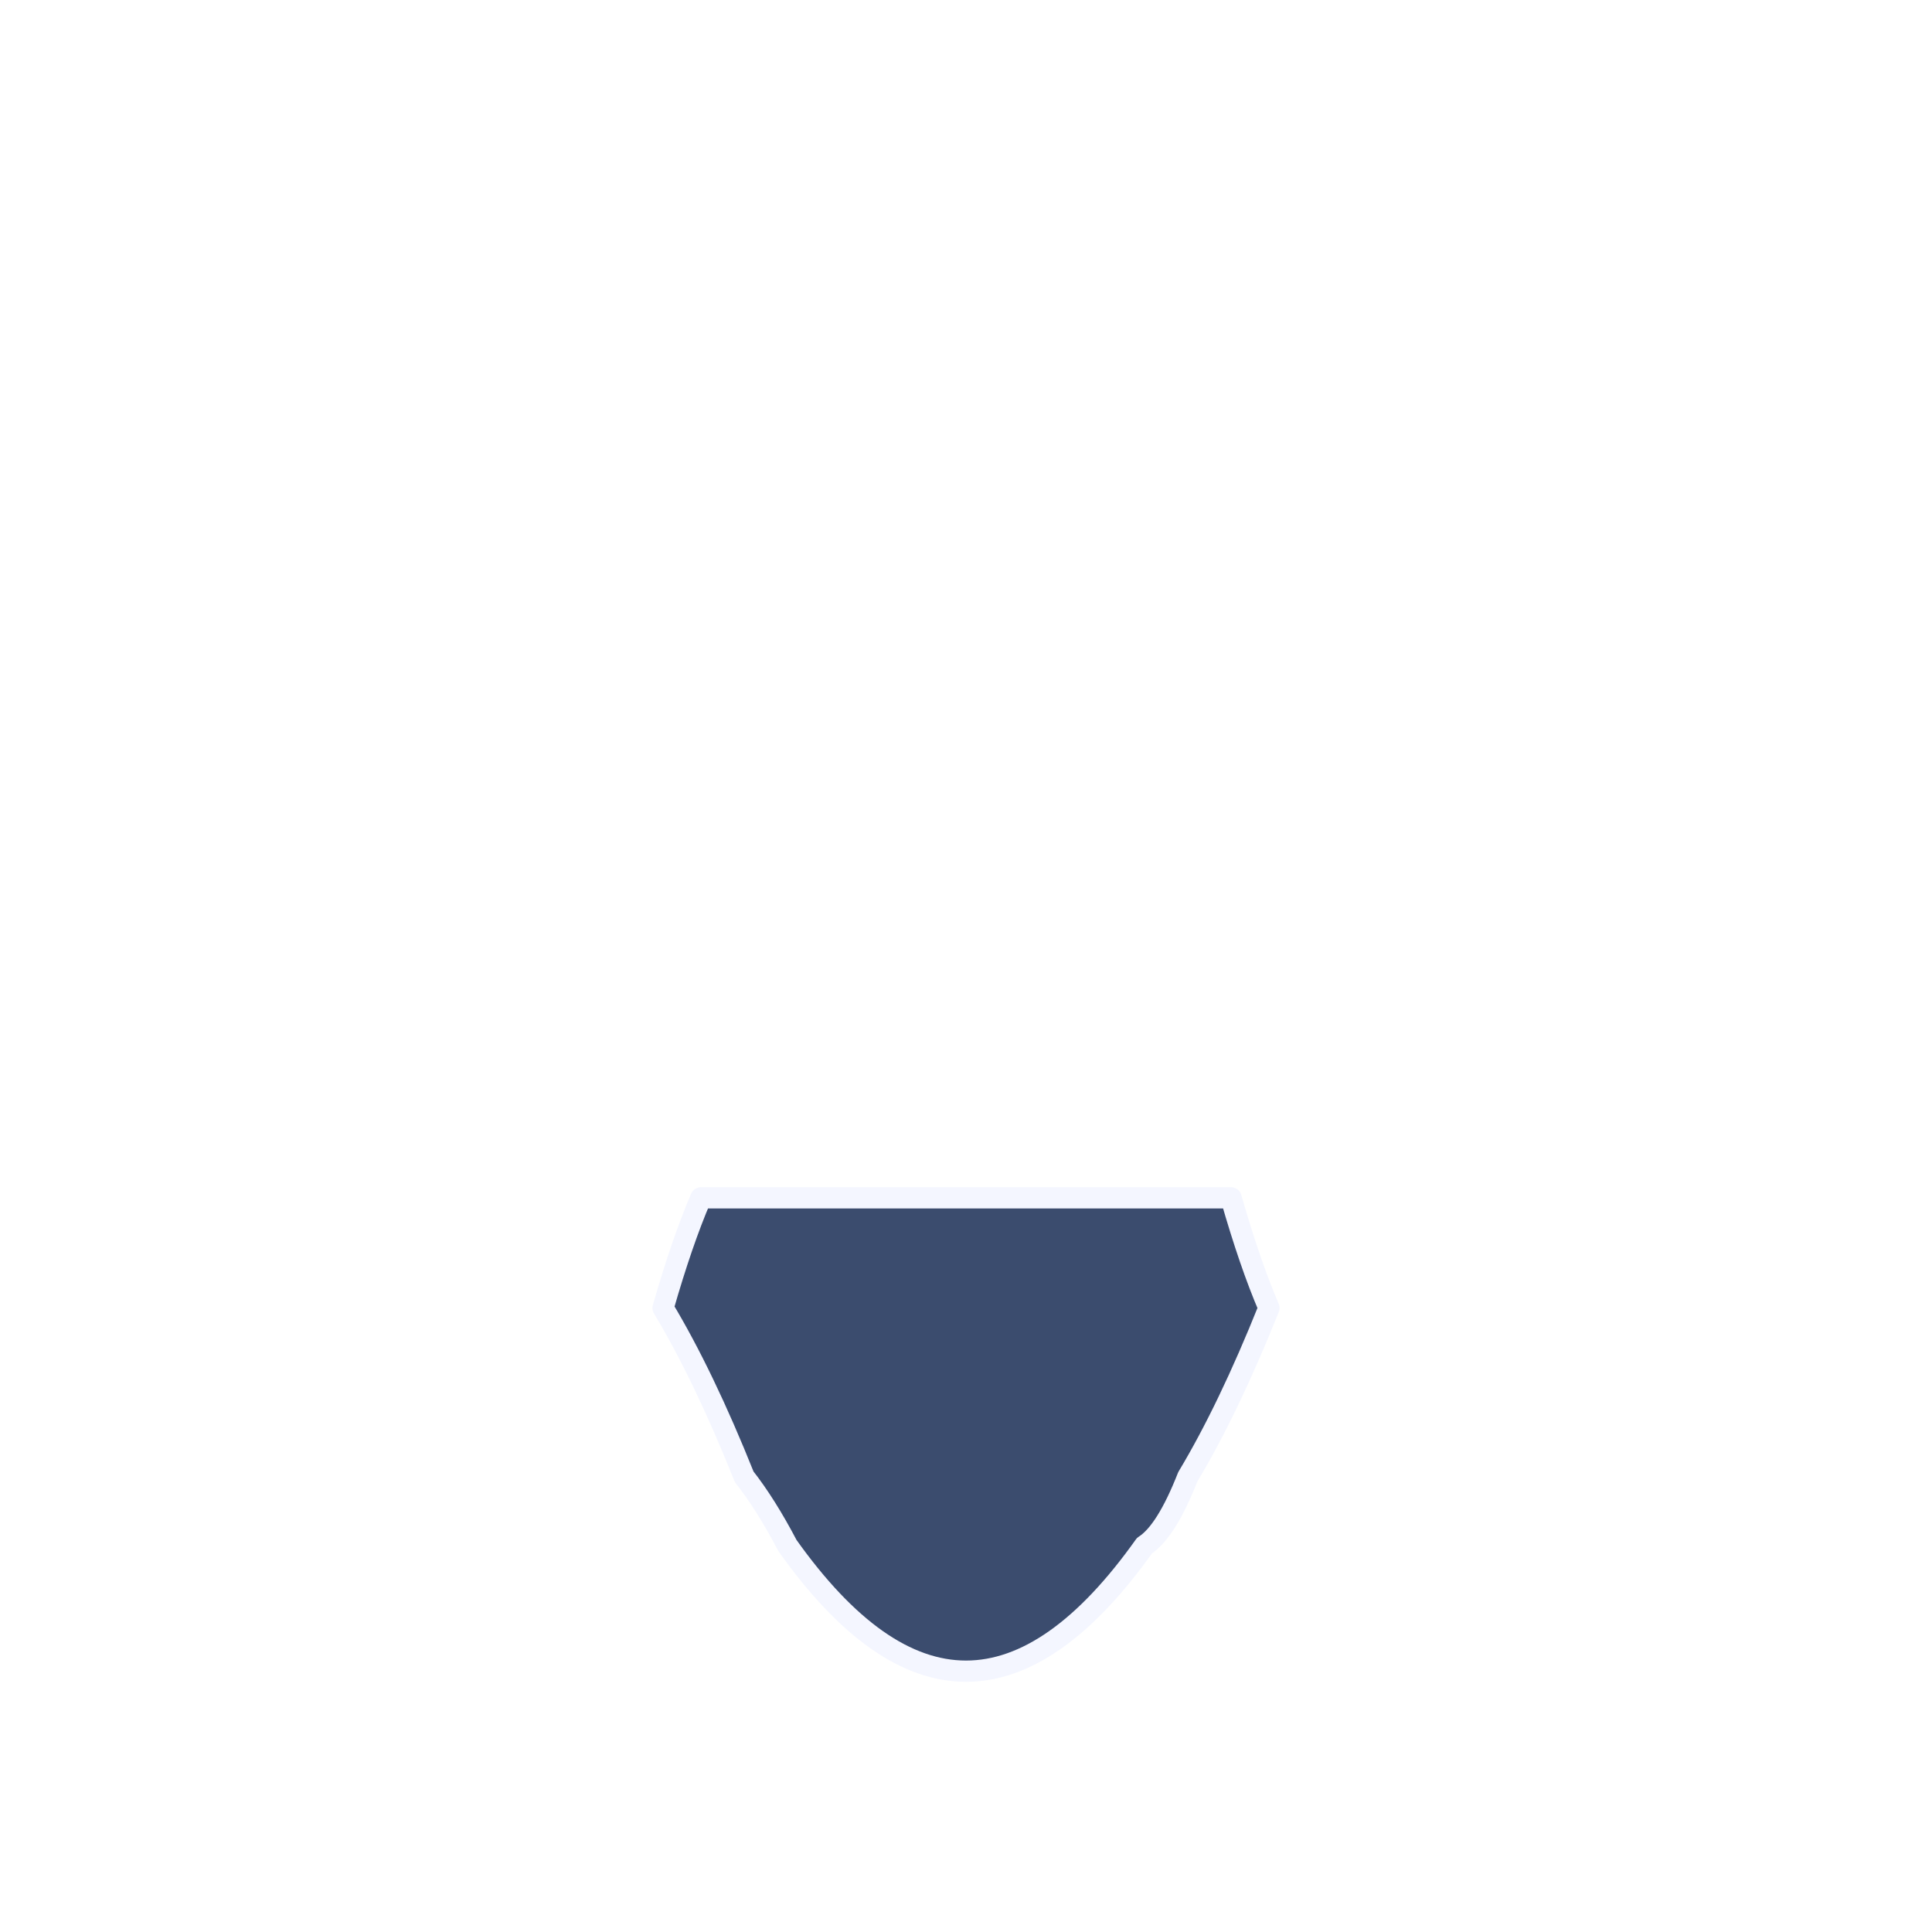
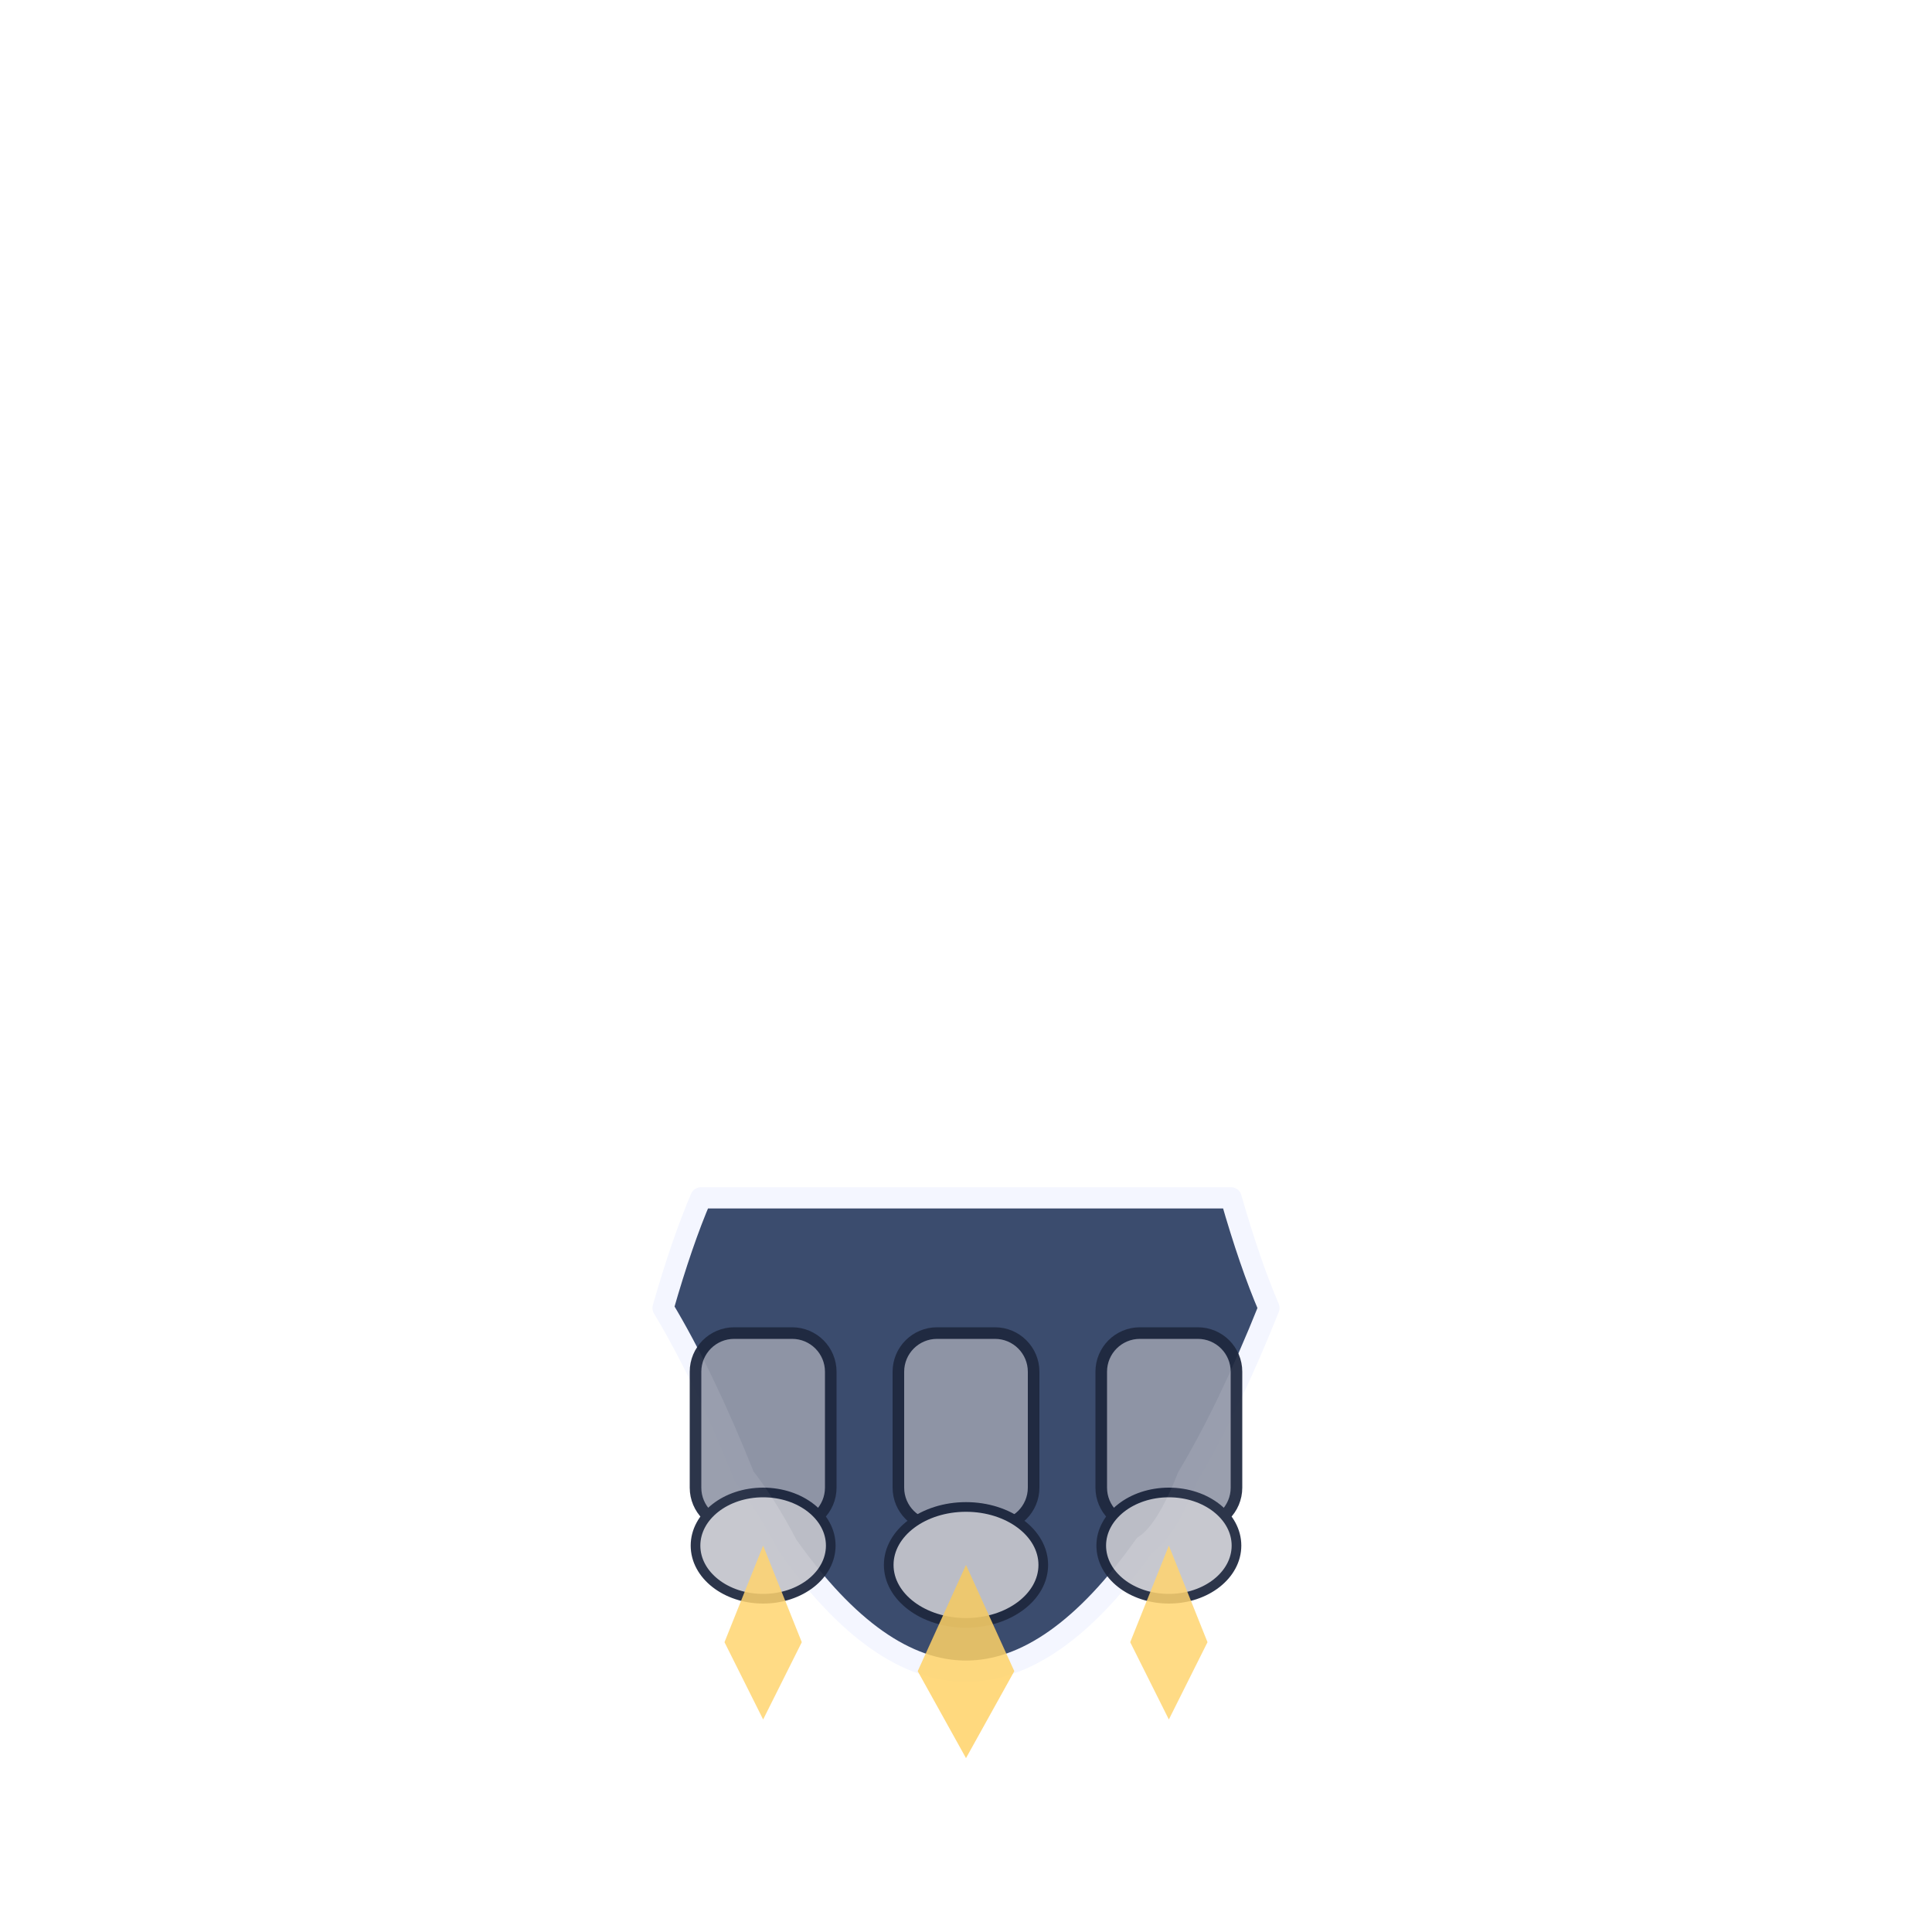
<svg viewBox="0 0 200 200">
  <path d="M 72.56 124 L 127.44 124 Q 129.4 130.84 131.36 135.4 Q 127.16 145.89 122.96 152.88 Q 120.72 158.58 118.48 160 Q 100 186 81.52 160 Q 79.28 155.73 77.04 152.88 Q 72.84 142.39 68.64 135.4 Q 70.6 128.56 72.56 124 Z" fill="#3b4c6e" stroke="#f4f6ff" stroke-width="2.2" stroke-linejoin="round" />
+   <g opacity="0.94">
+     <rect x="72" y="138" width="14" height="20" rx="4" fill="#9499a9" stroke="#1f283f" stroke-width="1.2" />
+     <rect x="93" y="138" width="14" height="20" rx="4" fill="#9499a9" stroke="#1f283f" stroke-width="1.2" />
+     <rect x="114" y="138" width="14" height="20" rx="4" fill="#9499a9" stroke="#1f283f" stroke-width="1.2" />
+     <ellipse cx="79" cy="160" rx="7" ry="5.5" fill="#c3c5cc" stroke="#1f283f" stroke-width="1" />
+     <ellipse cx="100" cy="162" rx="8" ry="6" fill="#c3c5cc" stroke="#1f283f" stroke-width="1" />
+     <ellipse cx="121" cy="160" rx="7" ry="5.5" fill="#c3c5cc" stroke="#1f283f" stroke-width="1" />
+     <path d="M 79 160 L 75 170 L 79 178 L 83 170 Z" fill="#ffd166" opacity="0.85" />
+     <path d="M 100 162 L 95 173 L 100 182 L 105 173 Z" fill="#ffd166" opacity="0.9" />
+     <path d="M 121 160 L 117 170 L 121 178 L 125 170 Z" fill="#ffd166" opacity="0.85" />
+   </g>
</svg>
